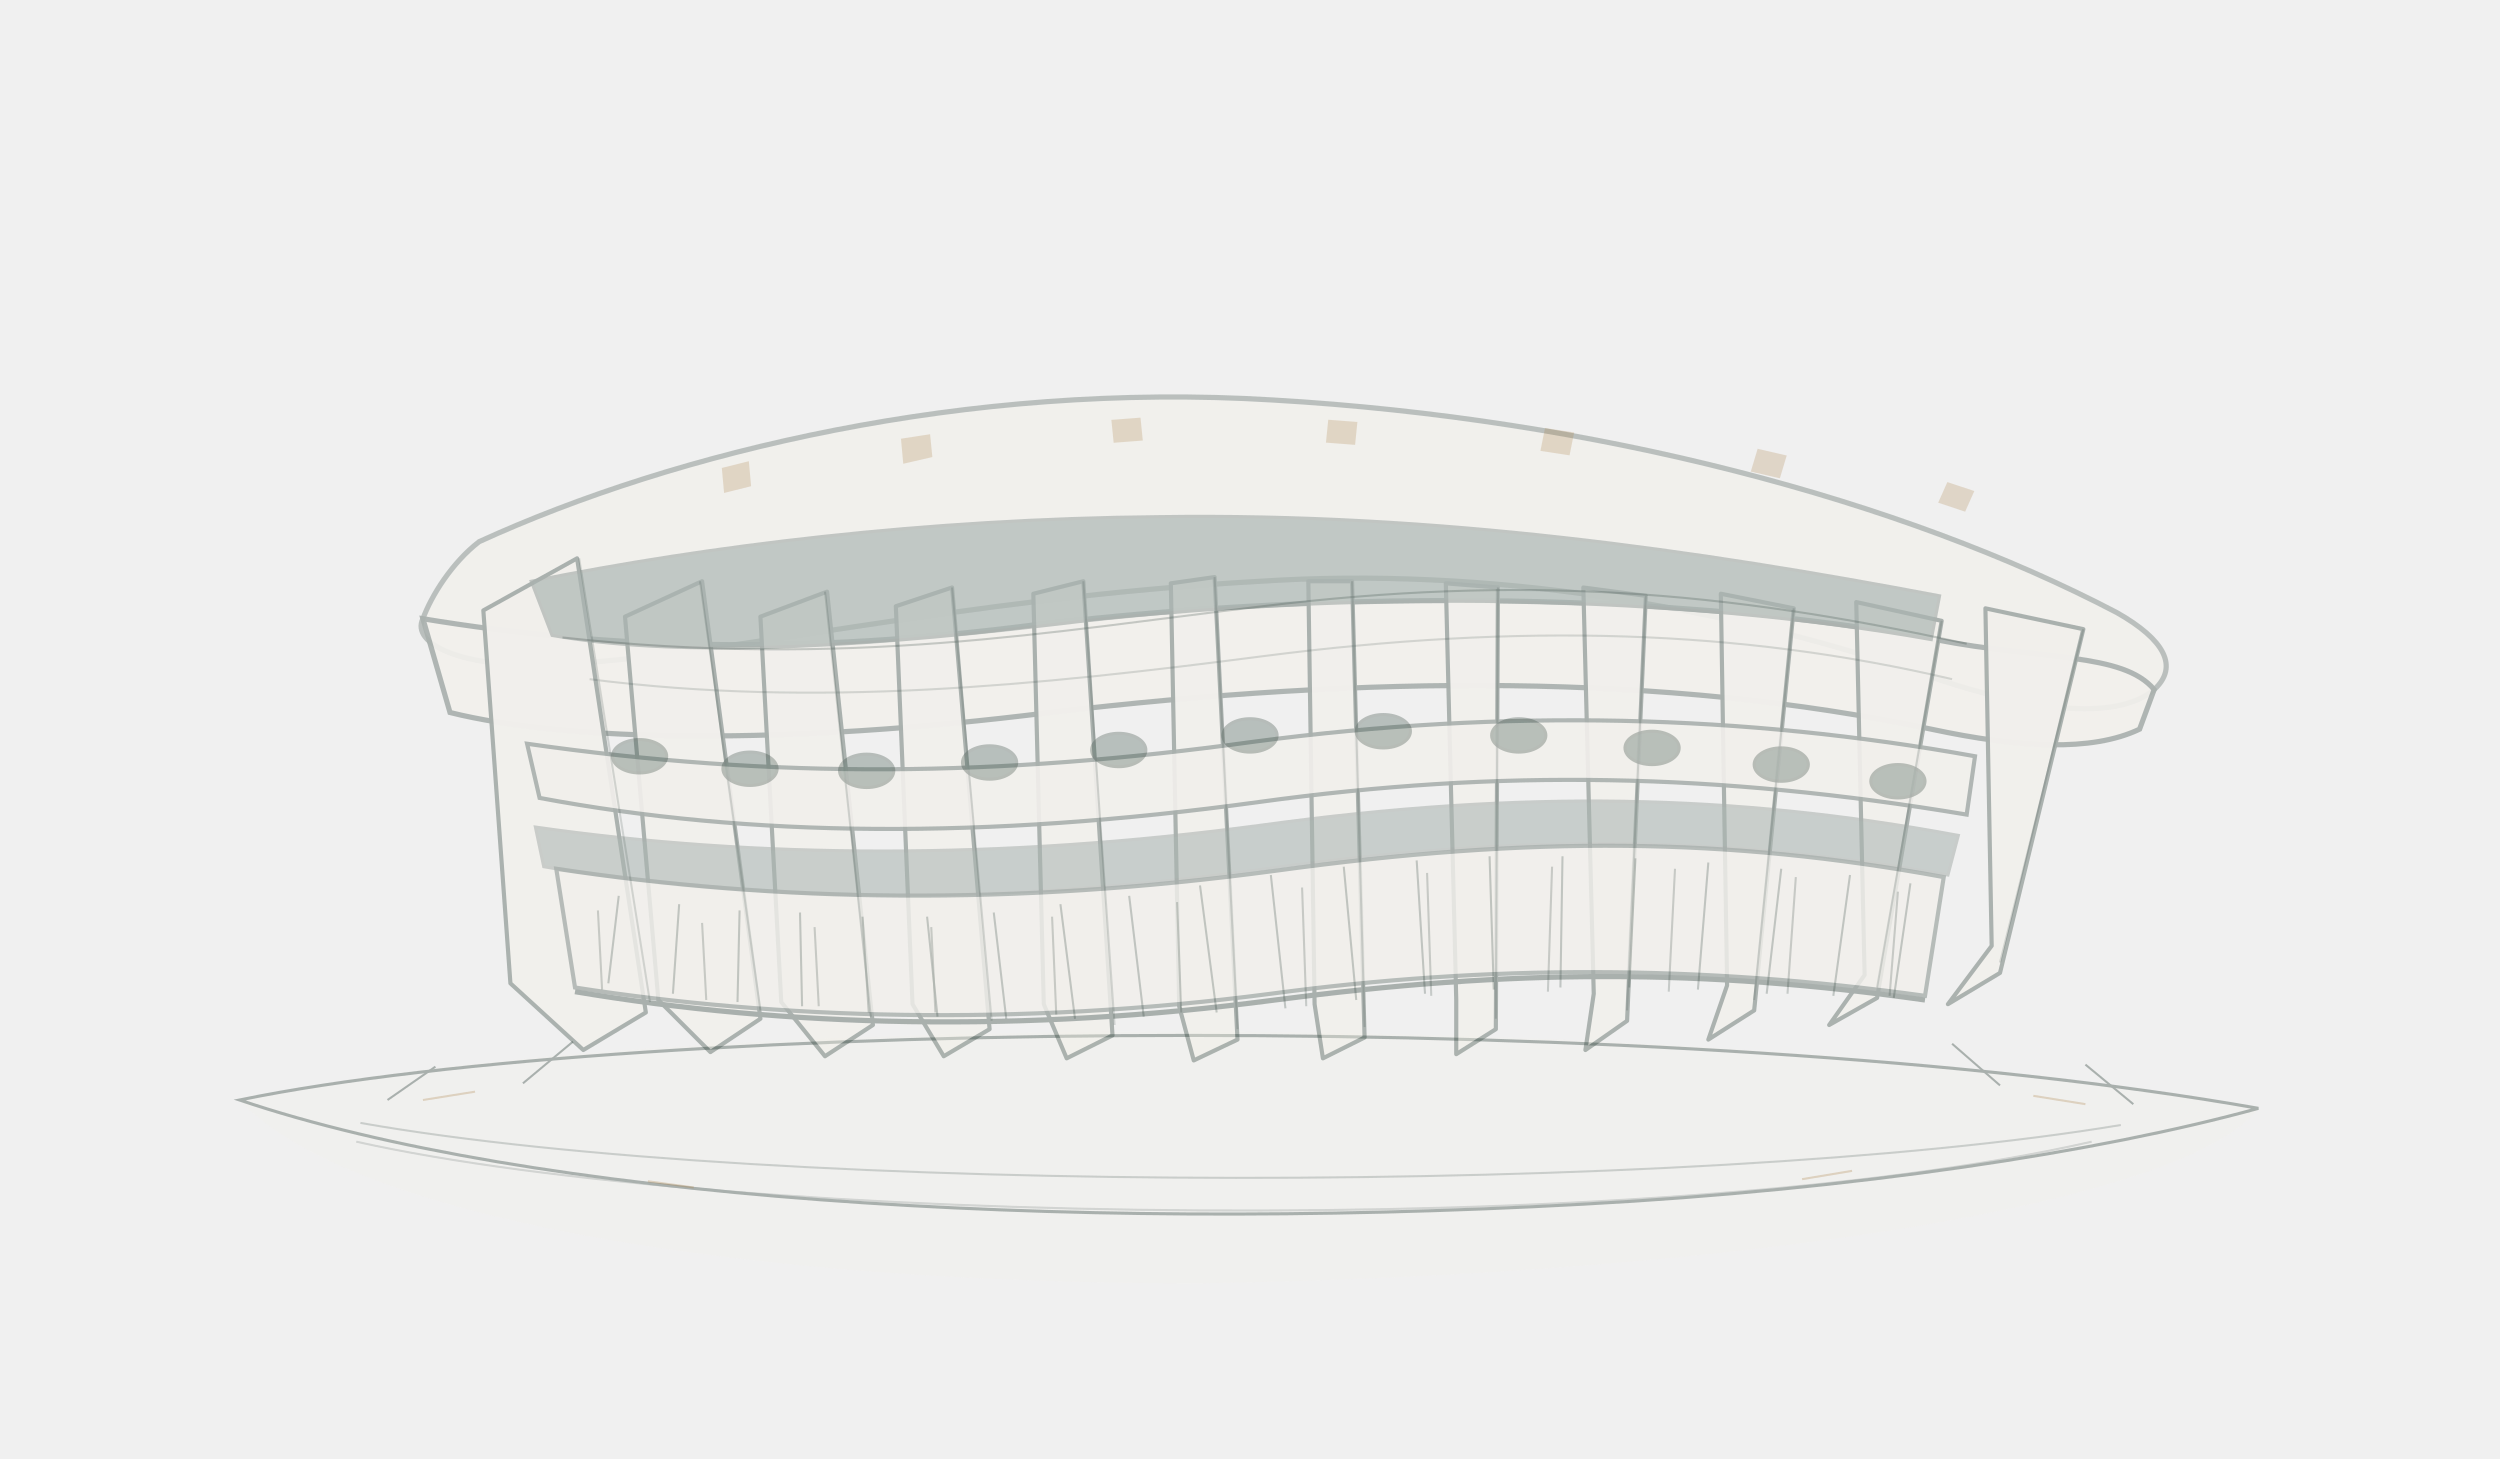
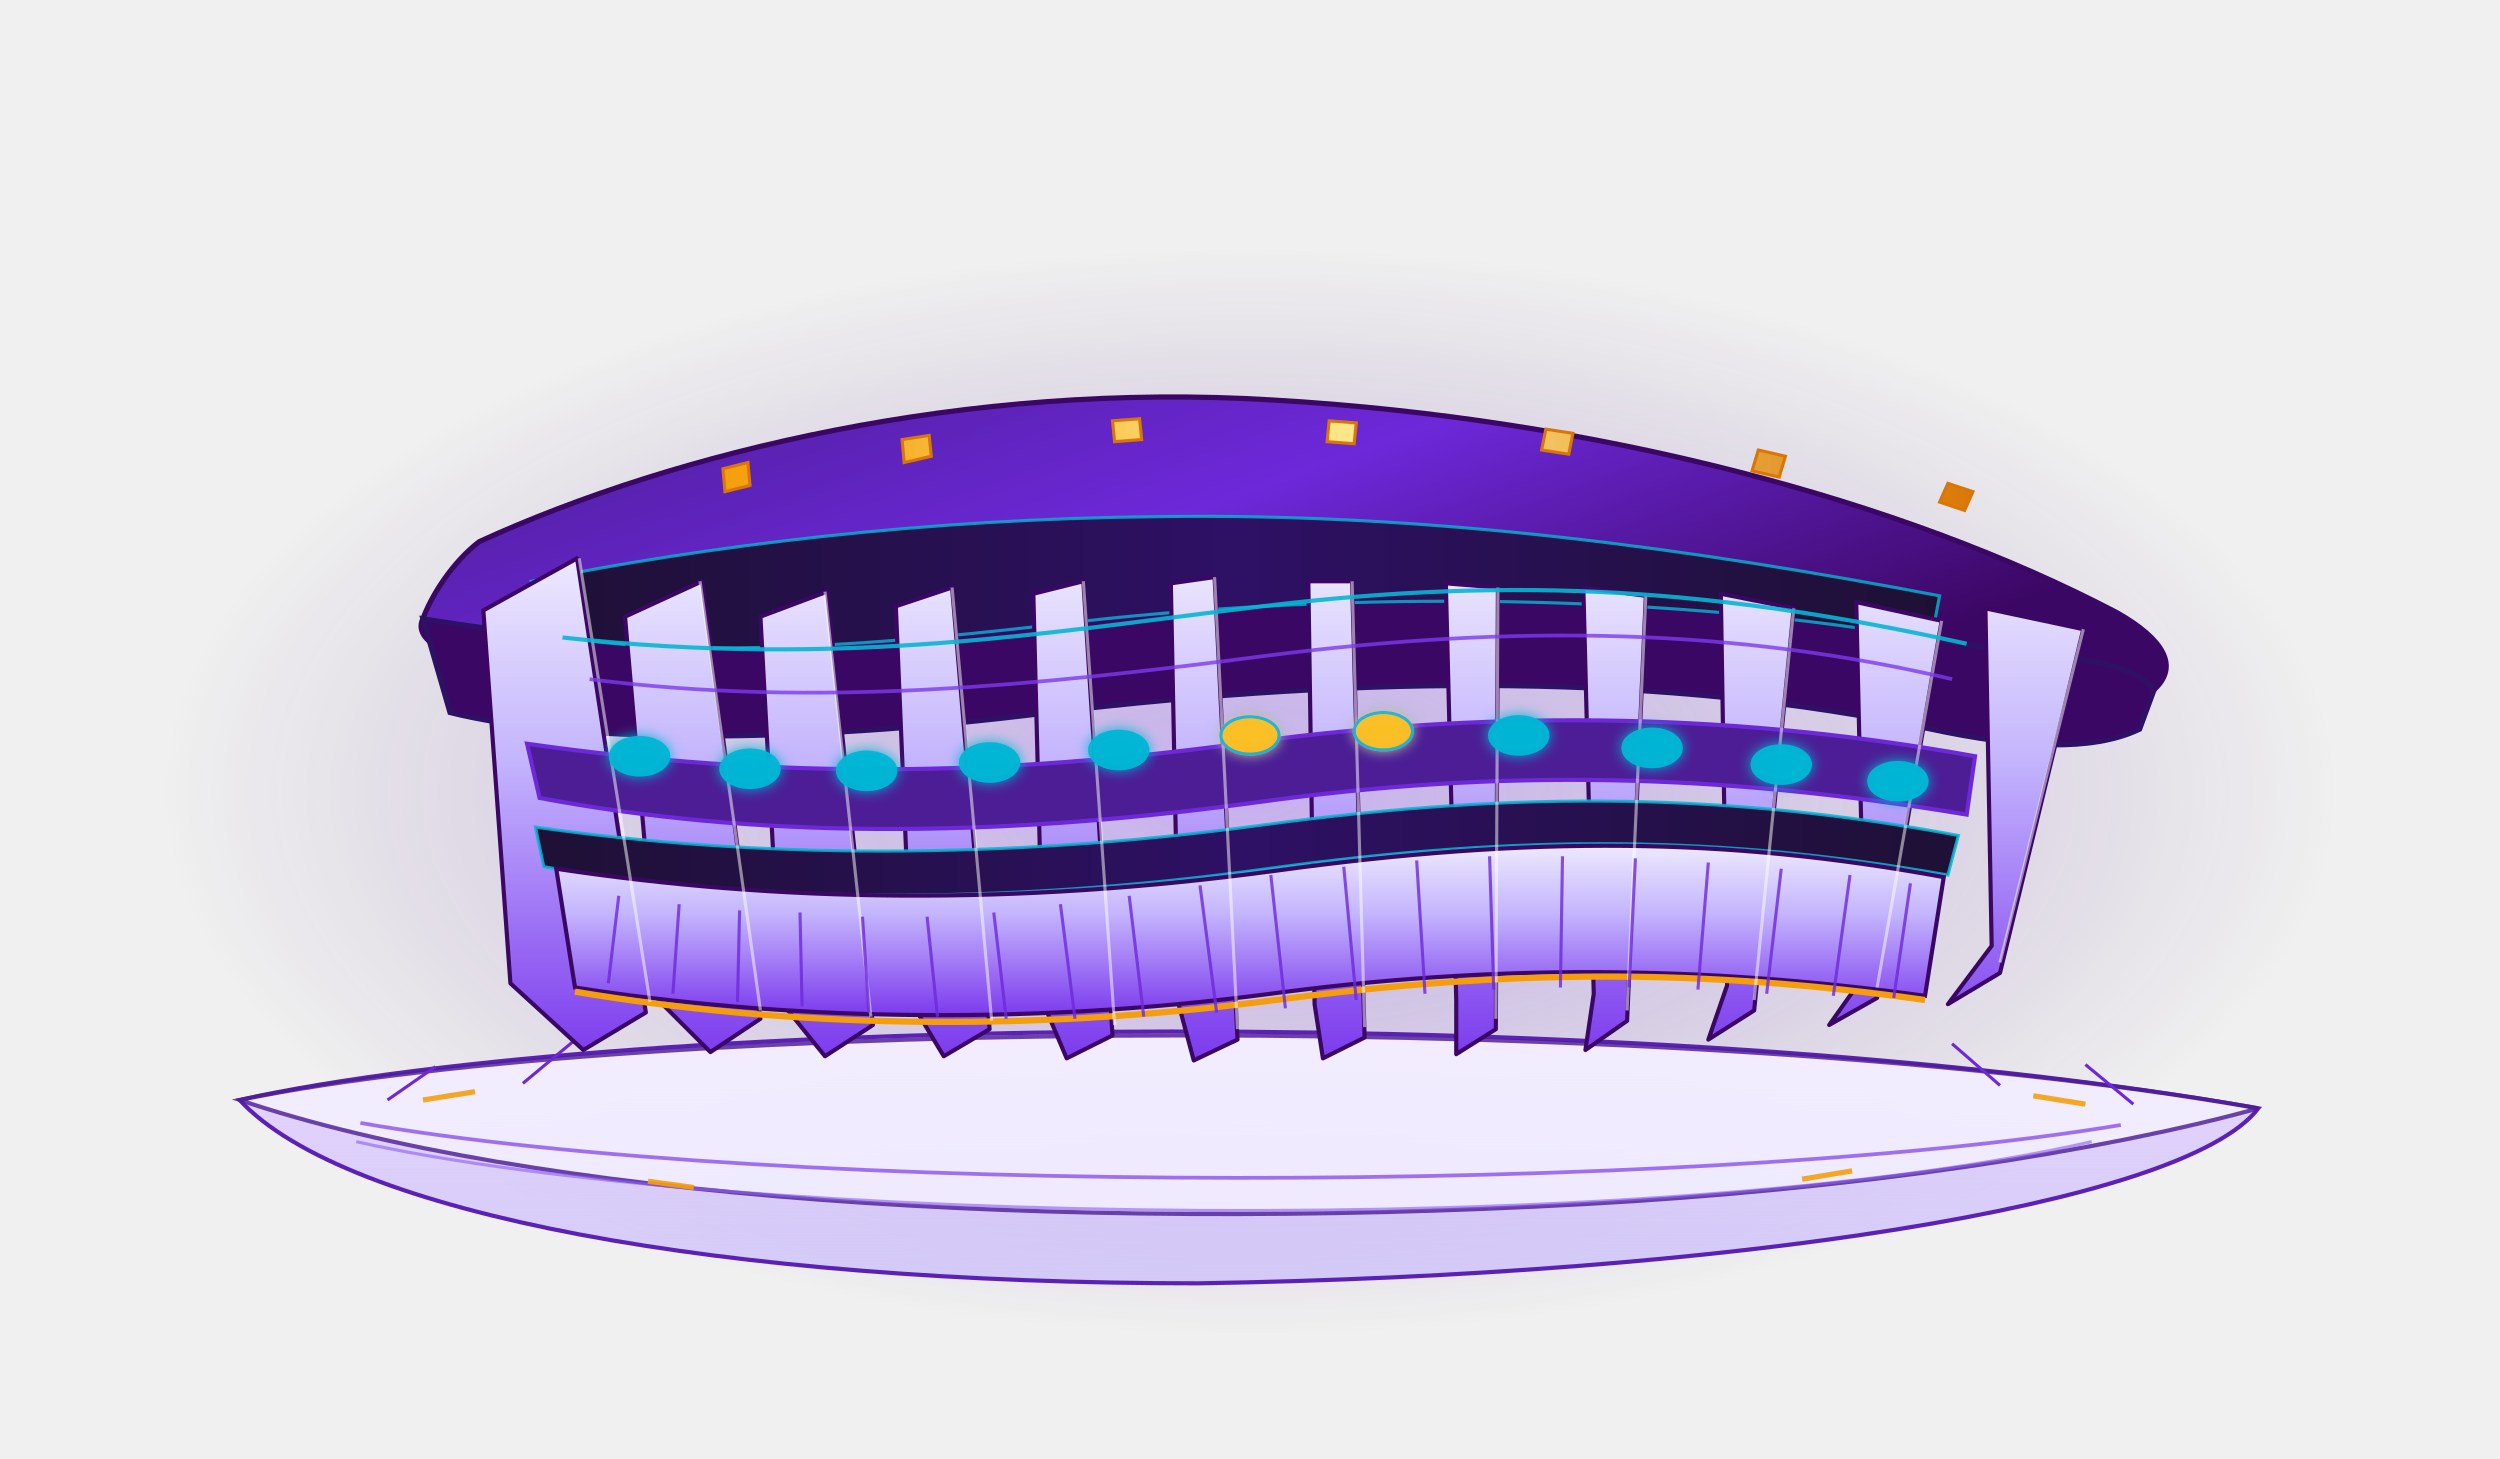
- <svg xmlns="http://www.w3.org/2000/svg" viewBox="0 0 1200 700" preserveAspectRatio="xMidYMid meet" role="img" aria-labelledby="nt-title nt-desc">
-   <g id="nt-ground" class="landmark-ground" opacity=".35">
-     <path d="M115 528 C304 486 796 481 1084 532 C1048 579 827 612 575 616 C347 616 166 583 115 528Z" fill="#F4EFE4" opacity=".44" />
-     <path d="M115 528 C309 488 813 484 1084 532 C1008 553 890 571 760 578 C504 592 254 575 115 528Z" fill="none" stroke="#263A32" stroke-width="1.5" vector-effect="non-scaling-stroke" />
-     <path d="M173 539 C371 574 814 574 1018 540" fill="none" stroke="#263A32" stroke-width="1" opacity=".55" vector-effect="non-scaling-stroke" />
-     <path d="M171 548 C350 588 793 596 1004 548" fill="none" stroke="#263A32" stroke-width="1" opacity=".45" vector-effect="non-scaling-stroke" />
-     <path d="M209 512 L186 528 M275 500 L251 520 M937 501 L960 521 M1001 511 L1024 530" fill="none" stroke="#263A32" stroke-width="1" vector-effect="non-scaling-stroke" />
+ <svg xmlns="http://www.w3.org/2000/svg" viewBox="0 0 1200 700" width="1200" height="700" preserveAspectRatio="xMidYMid meet" role="img" aria-labelledby="nt-title nt-desc">
+   <defs>
+     <radialGradient id="nt-halo" cx="50%" cy="50%" r="50%">
+       <stop offset="0%" stop-color="#7C3AED" stop-opacity="0.35" />
+       <stop offset="50%" stop-color="#5B21B6" stop-opacity="0.18" />
+       <stop offset="100%" stop-color="#3B0764" stop-opacity="0" />
+     </radialGradient>
+     <linearGradient id="nt-roof-grad" x1="0%" y1="0%" x2="100%" y2="50%">
+       <stop offset="0%" stop-color="#4C1D95" />
+       <stop offset="50%" stop-color="#6D28D9" />
+       <stop offset="100%" stop-color="#3B0764" />
+     </linearGradient>
+     <linearGradient id="nt-rim-gold" x1="0%" y1="0%" x2="100%" y2="0%">
+       <stop offset="0%" stop-color="#F59E0B" />
+       <stop offset="50%" stop-color="#FDE68A" />
+       <stop offset="100%" stop-color="#D97706" />
+     </linearGradient>
+     <linearGradient id="nt-fin-grad" x1="0%" y1="0%" x2="0%" y2="100%">
+       <stop offset="0%" stop-color="#EDE9FE" />
+       <stop offset="40%" stop-color="#C4B5FD" />
+       <stop offset="100%" stop-color="#7C3AED" />
+     </linearGradient>
+     <linearGradient id="nt-glass-grad" x1="0%" y1="0%" x2="100%" y2="0%">
+       <stop offset="0%" stop-color="#1E1035" />
+       <stop offset="50%" stop-color="#2E1065" />
+       <stop offset="100%" stop-color="#1E1035" />
+     </linearGradient>
+     <linearGradient id="nt-podium-grad" x1="0%" y1="0%" x2="0%" y2="100%">
+       <stop offset="0%" stop-color="#E9D5FF" stop-opacity="0.9" />
+       <stop offset="100%" stop-color="#C4B5FD" stop-opacity="0.6" />
+     </linearGradient>
+     <filter id="nt-glow-cyan" x="-20%" y="-20%" width="140%" height="140%">
+       <feGaussianBlur stdDeviation="3" result="blur" />
+       <feComposite in="SourceGraphic" in2="blur" operator="over" />
+     </filter>
+   </defs>
+   <ellipse cx="600" cy="380" rx="520" ry="260" fill="url(#nt-halo)" />
+   <g id="nt-ground" class="landmark-ground">
+     <path d="M115 528 C304 486 796 481 1084 532 C1048 579 827 612 575 616 C347 616 166 583 115 528Z" fill="url(#nt-podium-grad)" stroke="#5B21B6" stroke-width="2" vector-effect="non-scaling-stroke" />
+     <path d="M115 528 C309 488 813 484 1084 532 C1008 553 890 571 760 578 C504 592 254 575 115 528Z" fill="#F5F3FF" opacity="0.8" stroke="#4C1D95" stroke-width="2" vector-effect="non-scaling-stroke" />
+     <path d="M173 539 C371 574 814 574 1018 540" fill="none" stroke="#7C3AED" stroke-width="1.8" opacity="0.7" vector-effect="non-scaling-stroke" />
+     <path d="M171 548 C350 588 793 596 1004 548" fill="none" stroke="#8B5CF6" stroke-width="1.5" opacity="0.6" vector-effect="non-scaling-stroke" />
+     <path d="M209 512 L186 528 M275 500 L251 520 M937 501 L960 521 M1001 511 L1024 530" fill="none" stroke="#6D28D9" stroke-width="1.5" vector-effect="non-scaling-stroke" />
  </g>
-   <g id="nt-structure" class="landmark-structure" opacity=".35">
-     <path d="M230 260 C324 217 464 183 611 192 C766 201 913 240 1016 294 C1039 307 1046 320 1034 331 C1015 347 972 340 930 326 C827 290 713 272 605 279 C460 287 343 316 265 319 C222 321 197 309 203 297 C207 286 217 270 230 260Z" fill="#F4EFE4" opacity=".76" stroke="#263A32" stroke-width="2.5" vector-effect="non-scaling-stroke" />
-     <path d="M203 297 C294 312 387 314 496 300 C648 282 809 285 929 307 C980 317 1019 313 1034 331 L1027 350 C1004 361 969 359 927 350 C799 323 656 324 504 342 C377 358 272 356 216 342Z" fill="#F4EFE4" opacity=".92" stroke="#263A32" stroke-width="2.5" vector-effect="non-scaling-stroke" />
-     <path d="M232 293 L277 268 L310 486 L280 504 L245 472Z M300 296 L337 279 L365 489 L341 505 L316 480Z M365 296 L397 284 L419 492 L396 507 L375 481Z M430 291 L457 282 L475 494 L453 507 L438 482Z M496 285 L520 279 L534 497 L512 508 L501 482Z M562 280 L583 277 L594 499 L573 509 L566 483Z M628 279 L649 279 L655 498 L635 508 L631 482Z M694 280 L719 282 L718 494 L699 506 L699 480Z M760 282 L790 286 L781 490 L761 504 L765 477Z M826 285 L861 292 L842 485 L820 499 L829 473Z M891 289 L932 298 L901 479 L878 492 L895 468Z M953 292 L1000 302 L960 467 L935 482 L956 454Z" fill="#F4EFE4" opacity=".98" stroke="#263A32" stroke-width="2" stroke-linejoin="round" vector-effect="non-scaling-stroke" />
-     <path d="M255 279 C339 262 444 249 556 248 C690 246 815 264 931 286 L927 307 C809 286 651 282 504 300 C401 312 322 315 265 305Z" fill="#28463C" opacity=".68" stroke="#263A32" stroke-width="1.5" vector-effect="non-scaling-stroke" />
-     <path d="M253 357 C372 374 479 373 602 356 C723 340 837 343 948 363 L944 391 C824 371 720 369 604 385 C473 403 360 402 259 383Z" fill="#F4EFE4" opacity=".91" stroke="#263A32" stroke-width="2" vector-effect="non-scaling-stroke" />
-     <path d="M257 397 C362 412 480 413 606 396 C731 379 832 381 940 401 L935 420 C827 401 732 400 608 417 C478 435 358 433 261 416Z" fill="#28463C" opacity=".57" stroke="#263A32" stroke-width="1.5" vector-effect="non-scaling-stroke" />
-     <path d="M267 417 C373 433 486 435 612 418 C736 401 829 402 933 421 L924 478 C816 463 714 463 610 477 C488 493 372 489 276 474Z" fill="#F4EFE4" opacity=".82" stroke="#263A32" stroke-width="2" vector-effect="non-scaling-stroke" />
-     <path d="M276 476 C377 493 491 496 612 480 C726 465 818 465 924 480" fill="none" stroke="#263A32" stroke-width="2.5" vector-effect="non-scaling-stroke" />
+   <g id="nt-structure" class="landmark-structure">
+     <path d="M230 260 C324 217 464 183 611 192 C766 201 913 240 1016 294 C1039 307 1046 320 1034 331 C1015 347 972 340 930 326 C827 290 713 272 605 279 C460 287 343 316 265 319 C222 321 197 309 203 297 C207 286 217 270 230 260Z" fill="url(#nt-roof-grad)" stroke="#3B0764" stroke-width="2.5" vector-effect="non-scaling-stroke" />
+     <path d="M203 297 C294 312 387 314 496 300 C648 282 809 285 929 307 C980 317 1019 313 1034 331 L1027 350 C1004 361 969 359 927 350 C799 323 656 324 504 342 C377 358 272 356 216 342Z" fill="#3B0764" stroke="#2E1065" stroke-width="2.5" vector-effect="non-scaling-stroke" />
+     <path d="M255 279 C339 262 444 249 556 248 C690 246 815 264 931 286 L927 307 C809 286 651 282 504 300 C401 312 322 315 265 305Z" fill="url(#nt-glass-grad)" stroke="#06B6D4" stroke-width="1.5" stroke-opacity="0.8" vector-effect="non-scaling-stroke" />
+     <path d="M232 293 L277 268 L310 486 L280 504 L245 472Z M300 296 L337 279 L365 489 L341 505 L316 480Z M365 296 L397 284 L419 492 L396 507 L375 481Z M430 291 L457 282 L475 494 L453 507 L438 482Z M496 285 L520 279 L534 497 L512 508 L501 482Z M562 280 L583 277 L594 499 L573 509 L566 483Z M628 279 L649 279 L655 498 L635 508 L631 482Z M694 280 L719 282 L718 494 L699 506 L699 480Z M760 282 L790 286 L781 490 L761 504 L765 477Z M826 285 L861 292 L842 485 L820 499 L829 473Z M891 289 L932 298 L901 479 L878 492 L895 468Z M953 292 L1000 302 L960 467 L935 482 L956 454Z" fill="url(#nt-fin-grad)" stroke="#3B0764" stroke-width="2" stroke-linejoin="round" vector-effect="non-scaling-stroke" />
+     <path d="M253 357 C372 374 479 373 602 356 C723 340 837 343 948 363 L944 391 C824 371 720 369 604 385 C473 403 360 402 259 383Z" fill="#4C1D95" stroke="#6D28D9" stroke-width="2" vector-effect="non-scaling-stroke" />
+     <path d="M257 397 C362 412 480 413 606 396 C731 379 832 381 940 401 L935 420 C827 401 732 400 608 417 C478 435 358 433 261 416Z" fill="url(#nt-glass-grad)" stroke="#06B6D4" stroke-width="1.5" stroke-opacity="0.85" vector-effect="non-scaling-stroke" />
+     <path d="M267 417 C373 433 486 435 612 418 C736 401 829 402 933 421 L924 478 C816 463 714 463 610 477 C488 493 372 489 276 474Z" fill="url(#nt-fin-grad)" stroke="#3B0764" stroke-width="2" vector-effect="non-scaling-stroke" />
+     <path d="M276 476 C377 493 491 496 612 480 C726 465 818 465 924 480" fill="none" stroke="#F59E0B" stroke-width="3" vector-effect="non-scaling-stroke" />
  </g>
-   <g id="nt-detail" class="landmark-detail" fill="none" stroke="#263A32" stroke-width="1" vector-effect="non-scaling-stroke" opacity=".35">
-     <path d="M278 268 L312 481 M336 279 L365 485 M396 284 L418 488 M457 282 L476 490 M520 279 L535 492 M583 277 L594 494 M649 279 L655 493 M719 282 L718 489 M790 286 L781 485 M861 292 L842 480 M932 298 L901 474 M1000 302 L960 462" opacity=".46" />
-     <path d="M270 306 C407 321 505 303 606 291 C730 276 826 283 944 309" opacity=".65" />
-     <path d="M283 326 C392 340 498 329 606 315 C730 299 835 302 937 326" opacity=".45" />
-     <path d="M297 430 L292 472 M326 434 L323 477 M355 437 L354 481 M384 438 L385 483 M414 440 L417 486 M445 440 L450 488 M477 438 L483 489 M509 434 L516 489 M542 430 L549 488 M576 425 L584 486 M610 420 L617 484 M645 416 L651 480 M680 413 L684 477 M715 411 L717 475 M750 411 L749 474 M785 412 L782 474 M820 414 L815 475 M855 417 L848 477 M888 420 L880 478 M917 424 L909 479" opacity=".68" />
-     <ellipse cx="307" cy="363" rx="13" ry="8" fill="#28463C" opacity=".82" stroke-width="1.5" />
-     <ellipse cx="360" cy="369" rx="13" ry="8" fill="#28463C" opacity=".82" stroke-width="1.5" />
-     <ellipse cx="416" cy="370" rx="13" ry="8" fill="#28463C" opacity=".82" stroke-width="1.5" />
-     <ellipse cx="475" cy="366" rx="13" ry="8" fill="#28463C" opacity=".82" stroke-width="1.5" />
-     <ellipse cx="537" cy="360" rx="13" ry="8" fill="#28463C" opacity=".82" stroke-width="1.5" />
-     <ellipse cx="600" cy="353" rx="13" ry="8" fill="#28463C" opacity=".82" stroke-width="1.5" />
-     <ellipse cx="664" cy="351" rx="13" ry="8" fill="#28463C" opacity=".82" stroke-width="1.5" />
-     <ellipse cx="729" cy="353" rx="13" ry="8" fill="#28463C" opacity=".82" stroke-width="1.5" />
-     <ellipse cx="793" cy="359" rx="13" ry="8" fill="#28463C" opacity=".82" stroke-width="1.5" />
-     <ellipse cx="855" cy="367" rx="13" ry="8" fill="#28463C" opacity=".82" stroke-width="1.5" />
-     <ellipse cx="911" cy="375" rx="13" ry="8" fill="#28463C" opacity=".82" stroke-width="1.5" />
-     <path d="M287 437 L289 475 M337 443 L339 480 M391 445 L393 483 M447 445 L449 486 M505 440 L507 487 M565 433 L567 486 M625 426 L627 483 M685 419 L687 478 M745 416 L743 476 M804 417 L801 476 M862 421 L858 477 M911 428 L907 478" opacity=".6" />
+   <g id="nt-detail" class="landmark-detail">
+     <path d="M278 268 L312 481 M336 279 L365 485 M396 284 L418 488 M457 282 L476 490 M520 279 L535 492 M583 277 L594 494 M649 279 L655 493 M719 282 L718 489 M790 286 L781 485 M861 292 L842 480 M932 298 L901 474 M1000 302 L960 462" stroke="#FFFFFF" stroke-opacity="0.5" stroke-width="1.5" fill="none" vector-effect="non-scaling-stroke" />
+     <path d="M270 306 C407 321 505 303 606 291 C730 276 826 283 944 309" stroke="#06B6D4" stroke-width="2" fill="none" opacity="0.9" vector-effect="non-scaling-stroke" />
+     <path d="M283 326 C392 340 498 329 606 315 C730 299 835 302 937 326" stroke="#7C3AED" stroke-width="1.8" fill="none" opacity="0.8" vector-effect="non-scaling-stroke" />
+     <g filter="url(#nt-glow-cyan)" stroke="#06B6D4" stroke-width="1.5">
+       <ellipse cx="307" cy="363" rx="14" ry="9" fill="#06B6D4" opacity="0.95" />
+       <ellipse cx="360" cy="369" rx="14" ry="9" fill="#06B6D4" opacity="0.95" />
+       <ellipse cx="416" cy="370" rx="14" ry="9" fill="#06B6D4" opacity="0.95" />
+       <ellipse cx="475" cy="366" rx="14" ry="9" fill="#06B6D4" opacity="0.95" />
+       <ellipse cx="537" cy="360" rx="14" ry="9" fill="#06B6D4" opacity="0.95" />
+       <ellipse cx="600" cy="353" rx="14" ry="9" fill="#FBBF24" opacity="0.95" />
+       <ellipse cx="664" cy="351" rx="14" ry="9" fill="#FBBF24" opacity="0.95" />
+       <ellipse cx="729" cy="353" rx="14" ry="9" fill="#06B6D4" opacity="0.95" />
+       <ellipse cx="793" cy="359" rx="14" ry="9" fill="#06B6D4" opacity="0.95" />
+       <ellipse cx="855" cy="367" rx="14" ry="9" fill="#06B6D4" opacity="0.95" />
+       <ellipse cx="911" cy="375" rx="14" ry="9" fill="#06B6D4" opacity="0.95" />
+     </g>
+     <path d="M297 430 L292 472 M326 434 L323 477 M355 437 L354 481 M384 438 L385 483 M414 440 L417 486 M445 440 L450 488 M477 438 L483 489 M509 434 L516 489 M542 430 L549 488 M576 425 L584 486 M610 420 L617 484 M645 416 L651 480 M680 413 L684 477 M715 411 L717 475 M750 411 L749 474 M785 412 L782 474 M820 414 L815 475 M855 417 L848 477 M888 420 L880 478 M917 424 L909 479" stroke="#6D28D9" stroke-width="1.5" opacity="0.8" fill="none" vector-effect="non-scaling-stroke" />
  </g>
-   <g id="nt-accent" class="landmark-accent" fill="#A87B3F" stroke="#A87B3F" stroke-width="1" vector-effect="non-scaling-stroke" opacity=".35">
-     <path d="M347 225 L359 222 L360 233 L348 236Z M433 211 L446 209 L447 219 L434 222Z M534 202 L547 201 L548 211 L535 212Z M638 202 L651 203 L650 213 L637 212Z M742 206 L755 208 L753 218 L740 216Z M844 216 L857 219 L854 229 L841 226Z M935 232 L947 236 L943 245 L931 241Z" opacity=".65" />
-     <path d="M203 528 L228 524 M976 526 L1001 530 M311 567 L333 570 M865 566 L889 562" fill="none" opacity=".78" />
+   <g id="nt-accent" class="landmark-accent" fill="url(#nt-rim-gold)" stroke="#D97706" stroke-width="1.5" vector-effect="non-scaling-stroke">
+     <path d="M347 225 L359 222 L360 233 L348 236Z M433 211 L446 209 L447 219 L434 222Z M534 202 L547 201 L548 211 L535 212Z M638 202 L651 203 L650 213 L637 212Z M742 206 L755 208 L753 218 L740 216Z M844 216 L857 219 L854 229 L841 226Z M935 232 L947 236 L943 245 L931 241Z" />
+     <path d="M203 528 L228 524 M976 526 L1001 530 M311 567 L333 570 M865 566 L889 562" fill="none" stroke="#F59E0B" stroke-width="2.5" opacity="0.9" />
  </g>
</svg>
